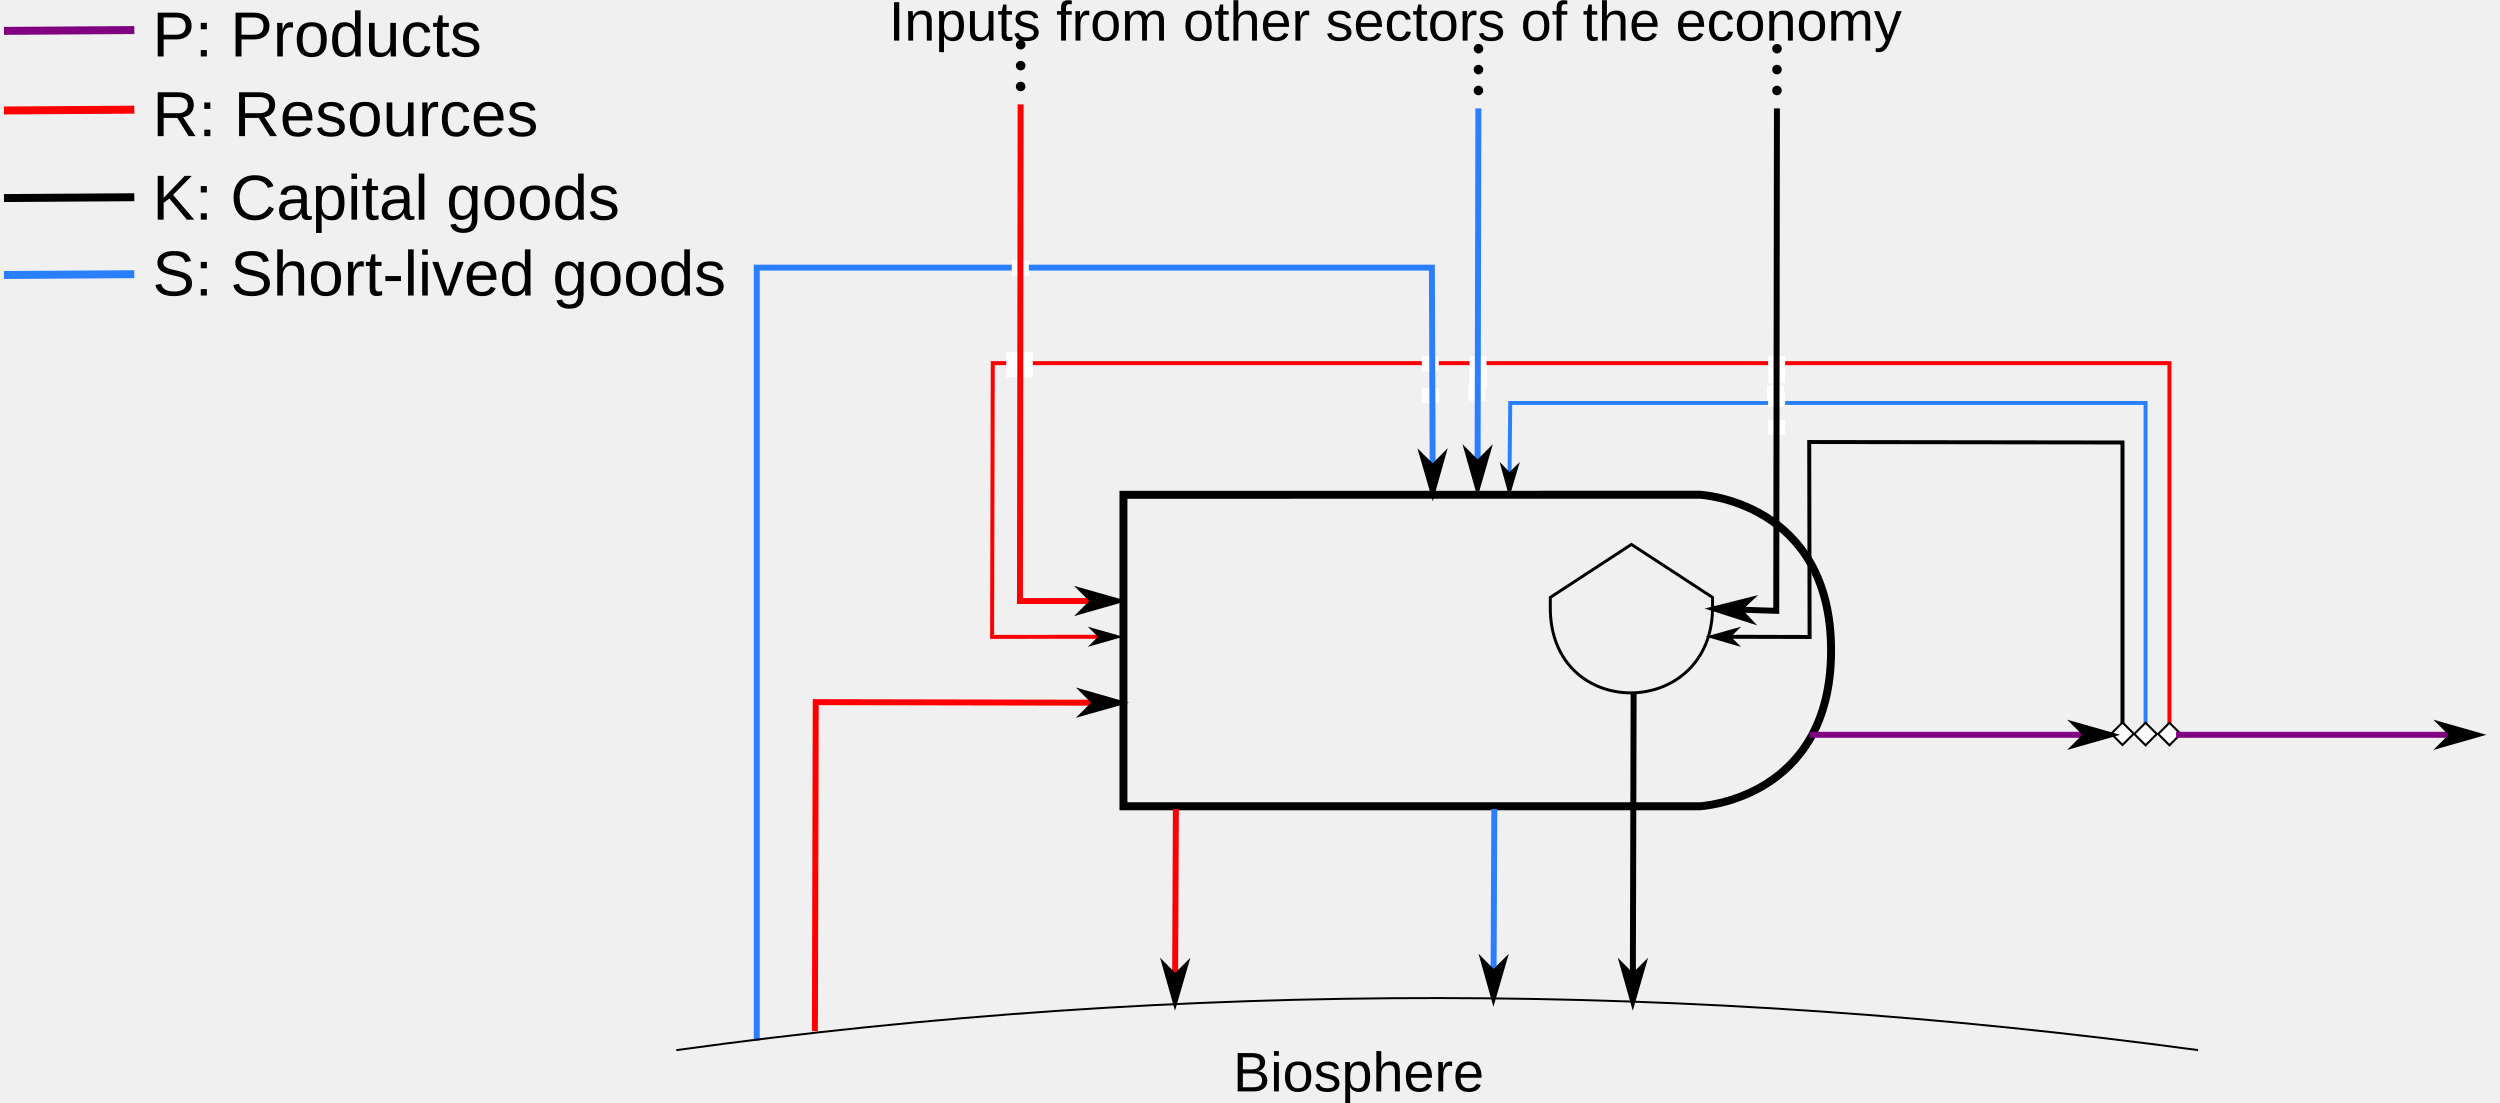
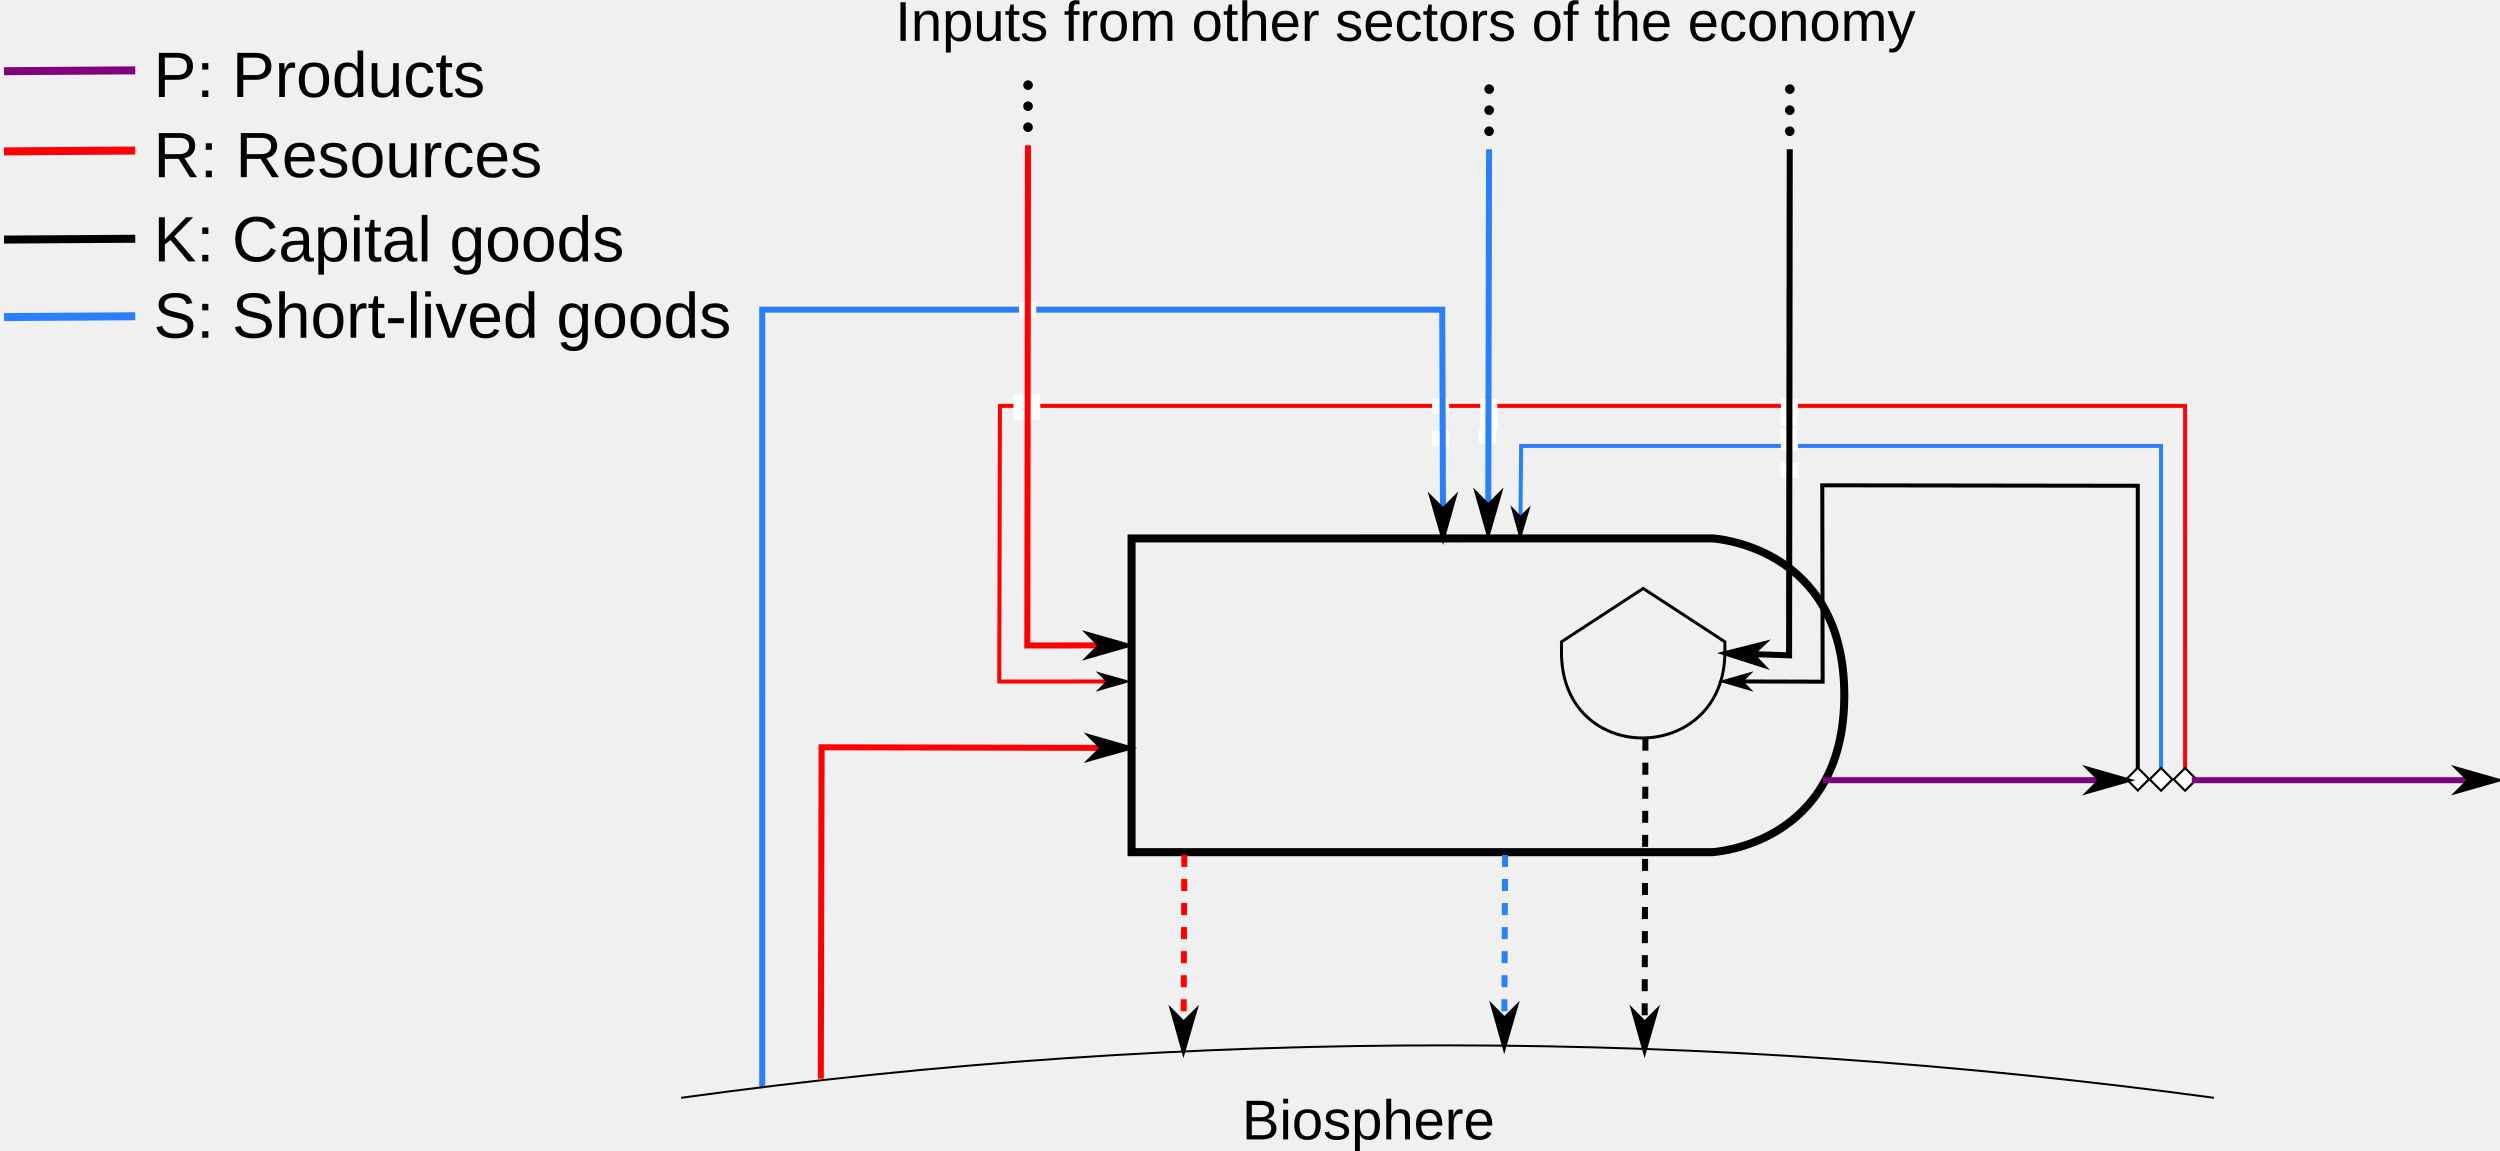
- <svg xmlns="http://www.w3.org/2000/svg" width="1256.111" height="553.949" id="svg2" version="1.1">
+ <svg xmlns="http://www.w3.org/2000/svg" width="1247.111" height="573.949" id="svg2" version="1.1">
  <defs id="defs4">
-     <marker orient="auto" refY="0.0" refX="0.0" id="EmptyDiamondM" style="overflow:visible">
-       <path id="path4075" d="M 0,-7.071 L -7.071,0 L 0,7.071 L 7.071,0 L 0,-7.071 z " style="fill-rule:evenodd;fill:#FFFFFF;stroke:#000000;stroke-width:1.0pt;marker-start:none" transform="scale(0.4)" />
+     <marker orient="auto" refY="0" refX="0" id="EmptyDiamondM" style="overflow:visible">
+       <path id="path4075" d="M 0,-7.071 -7.071,0 0,7.071 7.071,0 0,-7.071 z" style="fill:#ffffff;fill-rule:evenodd;stroke:#000000;stroke-width:1pt;marker-start:none" transform="scale(0.4,0.4)" />
    </marker>
-     <marker orient="auto" refY="0.0" refX="0.0" id="Arrow1Mend" style="overflow:visible;">
-       <path id="path3974" d="M 0.0,0.0 L 5.0,-5.0 L -12.5,0.0 L 5.0,5.0 L 0.0,0.0 z " style="fill-rule:evenodd;stroke:#000000;stroke-width:1.0pt;marker-start:none;" transform="scale(0.4) rotate(180) translate(10,0)" />
+     <marker orient="auto" refY="0" refX="0" id="Arrow1Mend" style="overflow:visible">
+       <path id="path3974" d="M 0,0 5,-5 -12.5,0 5,5 0,0 z" style="fill-rule:evenodd;stroke:#000000;stroke-width:1pt;marker-start:none" transform="matrix(-0.4,0,0,-0.4,-4,0)" />
    </marker>
    <marker orient="auto" refY="0" refX="0" id="Arrow2Mend" style="overflow:visible">
      <path id="path3888" style="font-size:12px;fill-rule:evenodd;stroke-width:0.625;stroke-linejoin:round" d="M 8.719,4.034 -2.207,0.016 8.719,-4.002 c -1.745,2.372 -1.735,5.617 -6e-7,8.035 z" transform="scale(-0.6,-0.6)" />
    </marker>
    <marker orient="auto" refY="0" refX="0" id="EmptyDiamondL" style="overflow:visible">
      <path id="path3968" d="M 0,-7.071 -7.071,0 0,7.071 7.071,0 0,-7.071 z" style="fill:#ffffff;fill-rule:evenodd;stroke:#000000;stroke-width:1pt;marker-start:none" transform="scale(0.8,0.8)" />
    </marker>
    <marker style="overflow:visible" id="InfiniteLineStart" refX="0" refY="0" orient="auto">
      <g id="g4034" transform="translate(-13,0)">
        <circle d="M 3.8,0 C 3.8,0.442 3.442,0.8 3,0.8 2.558,0.8 2.2,0.442 2.2,0 c 0,-0.442 0.358,-0.8 0.8,-0.8 0.442,0 0.8,0.358 0.8,0.8 z" id="circle4036" r="0.8" cy="0" cx="3" />
        <circle d="M 7.3,0 C 7.3,0.442 6.942,0.8 6.5,0.8 6.058,0.8 5.7,0.442 5.7,0 c 0,-0.442 0.358,-0.8 0.8,-0.8 0.442,0 0.8,0.358 0.8,0.8 z" id="circle4038" r="0.8" cy="0" cx="6.5" />
        <circle d="M 10.8,0 C 10.8,0.442 10.442,0.8 10,0.8 9.558,0.8 9.2,0.442 9.2,0 c 0,-0.442 0.358,-0.8 0.8,-0.8 0.442,0 0.8,0.358 0.8,0.8 z" id="circle4040" r="0.8" cy="0" cx="10" />
      </g>
    </marker>
    <marker orient="auto" refY="0" refX="0" id="Arrow1Lend" style="overflow:visible">
      <path id="path3792" d="M 0,0 5,-5 -12.5,0 5,5 0,0 z" style="fill-rule:evenodd;stroke:#000000;stroke-width:1pt;marker-start:none" transform="matrix(-0.8,0,0,-0.8,-10,0)" />
    </marker>
    <marker orient="auto" refY="0" refX="0" id="Arrow1Lstart-0" style="overflow:visible">
      <path id="path4143-5" d="M 0,0 5,-5 -12.5,0 5,5 0,0 z" style="fill-rule:evenodd;stroke:#000000;stroke-width:1pt;marker-start:none" transform="matrix(0.8,0,0,0.8,10,0)" />
    </marker>
    <marker orient="auto" refY="0" refX="0" id="Arrow1Lend-7" style="overflow:visible">
      <path id="path4132-0" d="M 0,0 5,-5 -12.5,0 5,5 0,0 z" style="fill-rule:evenodd;stroke:#000000;stroke-width:1pt;marker-start:none" transform="matrix(-0.8,0,0,-0.8,-10,0)" />
    </marker>
    <marker style="overflow:visible" id="InfiniteLineStart-0" refX="0" refY="0" orient="auto">
      <g id="g4065-5" transform="translate(-13,0)">
        <circle d="M 3.8,0 C 3.8,0.442 3.442,0.8 3,0.8 2.558,0.8 2.2,0.442 2.2,0 c 0,-0.442 0.358,-0.8 0.8,-0.8 0.442,0 0.8,0.358 0.8,0.8 z" id="circle4067-6" r="0.8" cy="0" cx="3" />
        <circle d="M 7.3,0 C 7.3,0.442 6.942,0.8 6.5,0.8 6.058,0.8 5.7,0.442 5.7,0 c 0,-0.442 0.358,-0.8 0.8,-0.8 0.442,0 0.8,0.358 0.8,0.8 z" id="circle4069-78" r="0.8" cy="0" cx="6.5" />
        <circle d="M 10.8,0 C 10.8,0.442 10.442,0.8 10,0.8 9.558,0.8 9.2,0.442 9.2,0 c 0,-0.442 0.358,-0.8 0.8,-0.8 0.442,0 0.8,0.358 0.8,0.8 z" id="circle4071-06" r="0.8" cy="0" cx="10" />
      </g>
    </marker>
    <marker orient="auto" refY="0" refX="0" id="EmptyDiamondL-1" style="overflow:visible">
      <path id="path4169" d="M 0,-7.071 -7.071,0 0,7.071 7.071,0 0,-7.071 z" style="fill:#ffffff;fill-rule:evenodd;stroke:#000000;stroke-width:1pt;marker-start:none" transform="scale(0.8,0.8)" />
    </marker>
    <marker orient="auto" refY="0" refX="0" id="Arrow1Lstart-7" style="overflow:visible">
      <path id="path4143-9" d="M 0,0 5,-5 -12.5,0 5,5 0,0 z" style="fill-rule:evenodd;stroke:#000000;stroke-width:1pt;marker-start:none" transform="matrix(0.8,0,0,0.8,10,0)" />
    </marker>
    <marker orient="auto" refY="0" refX="0" id="Arrow1Lend-0" style="overflow:visible">
      <path id="path4132-2" d="M 0,0 5,-5 -12.5,0 5,5 0,0 z" style="fill-rule:evenodd;stroke:#000000;stroke-width:1pt;marker-start:none" transform="matrix(-0.8,0,0,-0.8,-10,0)" />
    </marker>
    <marker style="overflow:visible" id="InfiniteLineStart-3" refX="0" refY="0" orient="auto">
      <g id="g4065-9" transform="translate(-13,0)">
        <circle d="M 3.8,0 C 3.8,0.442 3.442,0.8 3,0.8 2.558,0.8 2.2,0.442 2.2,0 c 0,-0.442 0.358,-0.8 0.8,-0.8 0.442,0 0.8,0.358 0.8,0.8 z" id="circle4067-9" r="0.8" cy="0" cx="3" />
        <circle d="M 7.3,0 C 7.3,0.442 6.942,0.8 6.5,0.8 6.058,0.8 5.7,0.442 5.7,0 c 0,-0.442 0.358,-0.8 0.8,-0.8 0.442,0 0.8,0.358 0.8,0.8 z" id="circle4069-7" r="0.8" cy="0" cx="6.5" />
        <circle d="M 10.8,0 C 10.8,0.442 10.442,0.8 10,0.8 9.558,0.8 9.2,0.442 9.2,0 c 0,-0.442 0.358,-0.8 0.8,-0.8 0.442,0 0.8,0.358 0.8,0.8 z" id="circle4071-0" r="0.8" cy="0" cx="10" />
      </g>
    </marker>
    <marker orient="auto" refY="0" refX="0" id="InfiniteLineStart-7" style="overflow:visible">
      <g transform="translate(-13,0)" id="g4065">
        <circle cx="3" cy="0" r="0.8" id="circle4067" d="M 3.8,0 C 3.8,0.442 3.442,0.8 3,0.8 2.558,0.8 2.2,0.442 2.2,0 c 0,-0.442 0.358,-0.8 0.8,-0.8 0.442,0 0.8,0.358 0.8,0.8 z" />
        <circle cx="6.5" cy="0" r="0.8" id="circle4069" d="M 7.3,0 C 7.3,0.442 6.942,0.8 6.5,0.8 6.058,0.8 5.7,0.442 5.7,0 c 0,-0.442 0.358,-0.8 0.8,-0.8 0.442,0 0.8,0.358 0.8,0.8 z" />
        <circle cx="10" cy="0" r="0.8" id="circle4071" d="M 10.8,0 C 10.8,0.442 10.442,0.8 10,0.8 9.558,0.8 9.2,0.442 9.2,0 c 0,-0.442 0.358,-0.8 0.8,-0.8 0.442,0 0.8,0.358 0.8,0.8 z" />
      </g>
    </marker>
    <marker style="overflow:visible" id="Arrow1Lend-2" refX="0" refY="0" orient="auto">
      <path transform="matrix(-0.8,0,0,-0.8,-10,0)" style="fill-rule:evenodd;stroke:#000000;stroke-width:1pt;marker-start:none" d="M 0,0 5,-5 -12.5,0 5,5 0,0 z" id="path4132" />
    </marker>
    <marker style="overflow:visible" id="Arrow1Lstart" refX="0" refY="0" orient="auto">
      <path transform="matrix(0.8,0,0,0.8,10,0)" style="fill-rule:evenodd;stroke:#000000;stroke-width:1pt;marker-start:none" d="M 0,0 5,-5 -12.5,0 5,5 0,0 z" id="path4143" />
    </marker>
  </defs>
-   <g id="layer1" transform="translate(833.1399,-154.8821)">
+   <g id="layer1" transform="translate(833.1399,-134.8821)">
    <text xml:space="preserve" style="font-size:32px;font-style:normal;font-variant:normal;font-weight:bold;font-stretch:expanded;text-align:start;line-height:125%;letter-spacing:0px;word-spacing:0px;text-anchor:start;fill:#000000;fill-opacity:1;stroke:none;font-family:Engravers MT;-inkscape-font-specification:Engravers MT Bold Expanded" x="292.258" y="107.663" id="text6668" transform="translate(-121.7803,643.7631)">
      <tspan id="tspan6670" x="292.258" y="107.663" />
    </text>
    <path id="path4734" d="m -831.14,210.394 65.479,-0.414" style="fill:none;stroke:#ff0000;stroke-width:4;stroke-linecap:butt;stroke-linejoin:miter;stroke-opacity:1;marker-start:none;marker-end:none" />
    <path style="fill:none;stroke:#000000;stroke-width:4;stroke-linecap:butt;stroke-linejoin:miter;stroke-opacity:1;marker-start:none;marker-end:none" d="m -831.14,254.394 65.479,-0.414" id="path4736" />
    <path id="path4740" d="m -831.14,293.061 65.479,-0.414" style="fill:none;stroke:#2a7fff;stroke-width:4;stroke-linecap:butt;stroke-linejoin:miter;stroke-opacity:1;marker-start:none;marker-end:none" />
    <text xml:space="preserve" style="font-size:32px;font-style:normal;font-variant:normal;font-weight:normal;font-stretch:normal;text-align:start;line-height:125%;letter-spacing:0px;word-spacing:0px;text-anchor:start;fill:#000000;fill-opacity:1;stroke:none;font-family:Arial;-inkscape-font-specification:Arial" x="-756.526" y="223.267" id="text5894">
      <tspan id="tspan5896" x="-756.526" y="223.267">R: Resources</tspan>
    </text>
    <text xml:space="preserve" style="font-size:32px;font-style:normal;font-variant:normal;font-weight:normal;font-stretch:normal;text-align:start;line-height:125%;letter-spacing:0px;word-spacing:0px;text-anchor:start;fill:#000000;fill-opacity:1;stroke:none;font-family:Arial;-inkscape-font-specification:Arial" x="-756.526" y="303.357" id="text5902">
      <tspan id="tspan5904" x="-756.526" y="303.357">S: Short-lived goods</tspan>
    </text>
    <text id="text5906" y="265.267" x="-756.526" style="font-size:32px;font-style:normal;font-variant:normal;font-weight:normal;font-stretch:normal;text-align:start;line-height:125%;letter-spacing:0px;word-spacing:0px;text-anchor:start;fill:#000000;fill-opacity:1;stroke:none;font-family:Arial;-inkscape-font-specification:Arial" xml:space="preserve">
      <tspan y="265.267" x="-756.526" id="tspan5908">K: Capital goods</tspan>
    </text>
    <path id="path6782" d="m -268.666,403.498 0,156.485 289.541,0 c 0,0 66,-3.206 66,-78.265 0,-75.059 -66,-78.265 -66,-78.265 z" style="fill:none;stroke:#000000;stroke-width:4;stroke-linecap:butt;stroke-linejoin:miter;stroke-opacity:1" />
    <path style="fill:none;stroke:#000000;stroke-width:1.5;stroke-linecap:butt;stroke-linejoin:miter;stroke-opacity:1" d="m 27.306,455.046 -40.754,-26.62 -40.754,26.62 0,4.778 c -0.431,58.107 81.709,57.06 81.531,0 z" id="path6784" />
    <path id="path6786" d="m -423.691,672.966 0.409,-165.304 151.459,0.31" style="fill:none;stroke:#ff0000;stroke-width:3;stroke-linecap:butt;stroke-linejoin:miter;stroke-opacity:1;marker-start:none;marker-end:url(#Arrow1Mend)" />
-     <path id="path6796" d="m -242.335,561.347 -0.414,95.479" style="fill:none;stroke:#ff0000;stroke-width:3;stroke-linecap:butt;stroke-linejoin:miter;stroke-opacity:1;marker-start:none;marker-end:url(#Arrow1Mend)" />
-     <path style="fill:none;stroke:#000000;stroke-width:3;stroke-linecap:butt;stroke-linejoin:miter;stroke-opacity:1;marker-start:none;marker-end:url(#Arrow1Mend)" d="m -12.335,503.347 -0.414,153.479" id="path6806" />
+     <path id="path6796" d="m -242.335,561.347 -0.414,95.479" style="fill:none;stroke:#ff0000;stroke-width:3;stroke-linecap:butt;stroke-linejoin:miter;stroke-miterlimit:4;stroke-opacity:1;stroke-dasharray:6, 6;stroke-dashoffset:0;marker-start:none;marker-end:url(#Arrow1Mend)" />
+     <path style="fill:none;stroke:#000000;stroke-width:3;stroke-linecap:butt;stroke-linejoin:miter;stroke-miterlimit:4;stroke-opacity:1;stroke-dasharray:6, 6;stroke-dashoffset:0;marker-start:none;marker-end:url(#Arrow1Mend)" d="m -12.335,503.347 -0.414,153.479" id="path6806" />
    <path style="fill:none;stroke:#2a7fff;stroke-width:2;stroke-linecap:butt;stroke-linejoin:miter;stroke-opacity:1;marker-start:url(#EmptyDiamondM);marker-end:url(#Arrow1Mend)" d="m 244.88,523.677 0.005,-166.33 -319.219,0 -0.414,43.479" id="path6820" />
    <path style="fill:none;stroke:#000000;stroke-width:2;stroke-linecap:butt;stroke-linejoin:miter;stroke-opacity:1;marker-start:url(#EmptyDiamondM);marker-end:url(#Arrow1Mend)" d="m 233.286,523.531 0,-146.325 L 75.898,376.974 76.076,474.933 27.807,474.791" id="path6822" />
    <path id="path6824" d="m 76.221,524.076 150,0.009" style="fill:none;stroke:#800080;stroke-width:3;stroke-linecap:butt;stroke-linejoin:miter;stroke-opacity:1;marker-end:url(#Arrow1Mend)" />
    <rect y="365.793" x="55.239" height="7.626" width="8.523" id="rect6828" style="fill:#ffffff;fill-opacity:1;stroke:none" />
    <rect y="339.793" x="-94.761" height="7.626" width="8.523" id="rect6836" style="fill:#ffffff;fill-opacity:1;stroke:none" />
    <rect style="fill:#ffffff;fill-opacity:1;stroke:none" id="rect6838" width="8.523" height="7.626" x="-94.761" y="341.793" />
-     <path id="path6848" d="m -82.335,561.347 -0.414,93.479" style="fill:none;stroke:#2a7fff;stroke-width:3;stroke-linecap:butt;stroke-linejoin:miter;stroke-opacity:1;marker-start:none;marker-end:url(#Arrow1Mend)" />
+     <path id="path6848" d="m -82.335,561.347 -0.414,93.479" style="fill:none;stroke:#2a7fff;stroke-width:3;stroke-linecap:butt;stroke-linejoin:miter;stroke-miterlimit:4;stroke-opacity:1;stroke-dasharray:6, 6;stroke-dashoffset:0;marker-start:none;marker-end:url(#Arrow1Mend)" />
    <path style="fill:none;stroke:#ff0000;stroke-width:2;stroke-linecap:butt;stroke-linejoin:miter;stroke-opacity:1;marker-start:url(#EmptyDiamondM);marker-end:url(#Arrow1Mend)" d="m 256.88,523.677 0.005,-186.33 -591.219,0 -0.338,137.528 61.924,-0.049" id="path6850" />
    <rect style="fill:#ffffff;fill-opacity:1;stroke:none" id="rect6852" width="13.338" height="12.782" x="-327.548" y="331.666" />
    <rect y="348.572" x="-95.317" height="7.626" width="8.523" id="rect6860" style="fill:#ffffff;fill-opacity:1;stroke:none" />
    <rect y="339.793" x="-94.761" height="7.626" width="8.523" id="rect6862" style="fill:#ffffff;fill-opacity:1;stroke:none" />
    <rect style="fill:#ffffff;fill-opacity:1;stroke:none" id="rect6866" width="8.523" height="7.626" x="-94.761" y="333.793" />
    <path style="fill:none;stroke:#2a7fff;stroke-width:3;stroke-linecap:butt;stroke-linejoin:miter;stroke-opacity:1;marker-start:url(#InfiniteLineStart-7);marker-end:url(#Arrow1Mend)" d="m -90.334,209.347 -0.414,189.479" id="path9595" />
    <rect y="333.793" x="-118.761" height="7.626" width="8.523" id="rect4711" style="fill:#ffffff;fill-opacity:1;stroke:none" />
    <rect style="fill:#ffffff;fill-opacity:1;stroke:none" id="rect4713" width="8.523" height="7.626" x="-118.761" y="349.793" />
    <path id="path4703" d="m -452.907,677.677 -0.005,-388.33 339.219,0 0.414,111.479" style="fill:none;stroke:#2a7fff;stroke-width:3;stroke-linecap:butt;stroke-linejoin:miter;stroke-opacity:1;marker-start:none;marker-end:url(#Arrow1Mend)" />
    <rect y="285.793" x="-324.761" height="7.626" width="8.523" id="rect4717" style="fill:#ffffff;fill-opacity:1;stroke:none" />
    <path style="fill:none;stroke:#ff0000;stroke-width:3;stroke-linecap:butt;stroke-linejoin:miter;stroke-opacity:1;marker-start:url(#InfiniteLineStart-7);marker-end:url(#Arrow1Mend)" d="m -320.334,207.347 -0.338,249.528 47.924,-0.049" id="path9583" />
    <text id="text4961" y="703.267" x="-131.094" style="font-size:28px;font-style:normal;font-variant:normal;font-weight:normal;font-stretch:normal;text-align:start;line-height:125%;letter-spacing:0px;word-spacing:0px;text-anchor:start;fill:#000000;fill-opacity:1;stroke:none;font-family:Arial;-inkscape-font-specification:Arial" xml:space="preserve">
      <tspan y="703.267" x="-131.094" id="tspan4963" style="text-align:center;text-anchor:middle">Biosphere</tspan>
    </text>
-     <text id="text4965" y="175.267" x="-386.526" style="font-size:28px;font-style:normal;font-variant:normal;font-weight:normal;font-stretch:normal;text-align:start;line-height:125%;letter-spacing:0px;word-spacing:0px;text-anchor:start;fill:#000000;fill-opacity:1;stroke:none;font-family:Arial;-inkscape-font-specification:Arial" xml:space="preserve">
-       <tspan y="175.267" x="-386.526" id="tspan4967">Inputs from other sectors of the economy</tspan>
+     <text id="text4965" y="155.267" x="-386.526" style="font-size:28px;font-style:normal;font-variant:normal;font-weight:normal;font-stretch:normal;text-align:start;line-height:125%;letter-spacing:0px;word-spacing:0px;text-anchor:start;fill:#000000;fill-opacity:1;stroke:none;font-family:Arial;-inkscape-font-specification:Arial" xml:space="preserve">
+       <tspan y="155.267" x="-386.526" id="tspan4967">Inputs from other sectors of the economy</tspan>
    </text>
    <path style="fill:none;stroke:#000000;stroke-width:1px;stroke-linecap:butt;stroke-linejoin:miter;stroke-opacity:1" d="m 341.788,527.876 c 256.212,-35.344 510.705,-34.403 764.592,0" id="path3079" transform="translate(-835.1399,154.6341)" />
    <path style="fill:none;stroke:#800080;stroke-width:3;stroke-linecap:butt;stroke-linejoin:miter;stroke-opacity:1;marker-end:url(#Arrow1Mend)" d="m 260.221,524.076 150,0.009" id="path3075" />
    <path style="fill:none;stroke:#800080;stroke-width:4;stroke-linecap:butt;stroke-linejoin:miter;stroke-opacity:1;marker-start:none;marker-end:none" d="m -831.14,170.394 65.479,-0.414" id="path3134" />
    <text id="text3136" y="183.267" x="-756.526" style="font-size:32px;font-style:normal;font-variant:normal;font-weight:normal;font-stretch:normal;text-align:start;line-height:125%;letter-spacing:0px;word-spacing:0px;text-anchor:start;fill:#000000;fill-opacity:1;stroke:none;font-family:Arial;-inkscape-font-specification:Arial" xml:space="preserve">
      <tspan y="183.267" x="-756.526" id="tspan3138">P: Products</tspan>
    </text>
    <rect style="fill:#ffffff;fill-opacity:1;stroke:none" id="rect6830" width="8.523" height="7.626" x="54.683" y="348.572" />
    <rect style="fill:#ffffff;fill-opacity:1;stroke:none" id="rect6832" width="8.523" height="7.626" x="55.239" y="339.793" />
    <rect y="351.793" x="55.239" height="7.626" width="8.523" id="rect6834" style="fill:#ffffff;fill-opacity:1;stroke:none" />
    <rect y="333.793" x="55.239" height="7.626" width="8.523" id="rect6854" style="fill:#ffffff;fill-opacity:1;stroke:none" />
    <path id="path9819" d="M 59.666,209.347 59.333,461.79 29.252,460.826" style="fill:none;stroke:#000000;stroke-width:3;stroke-linecap:butt;stroke-linejoin:miter;stroke-opacity:1;marker-start:url(#InfiniteLineStart-7);marker-end:url(#Arrow1Mend)" />
  </g>
</svg>
